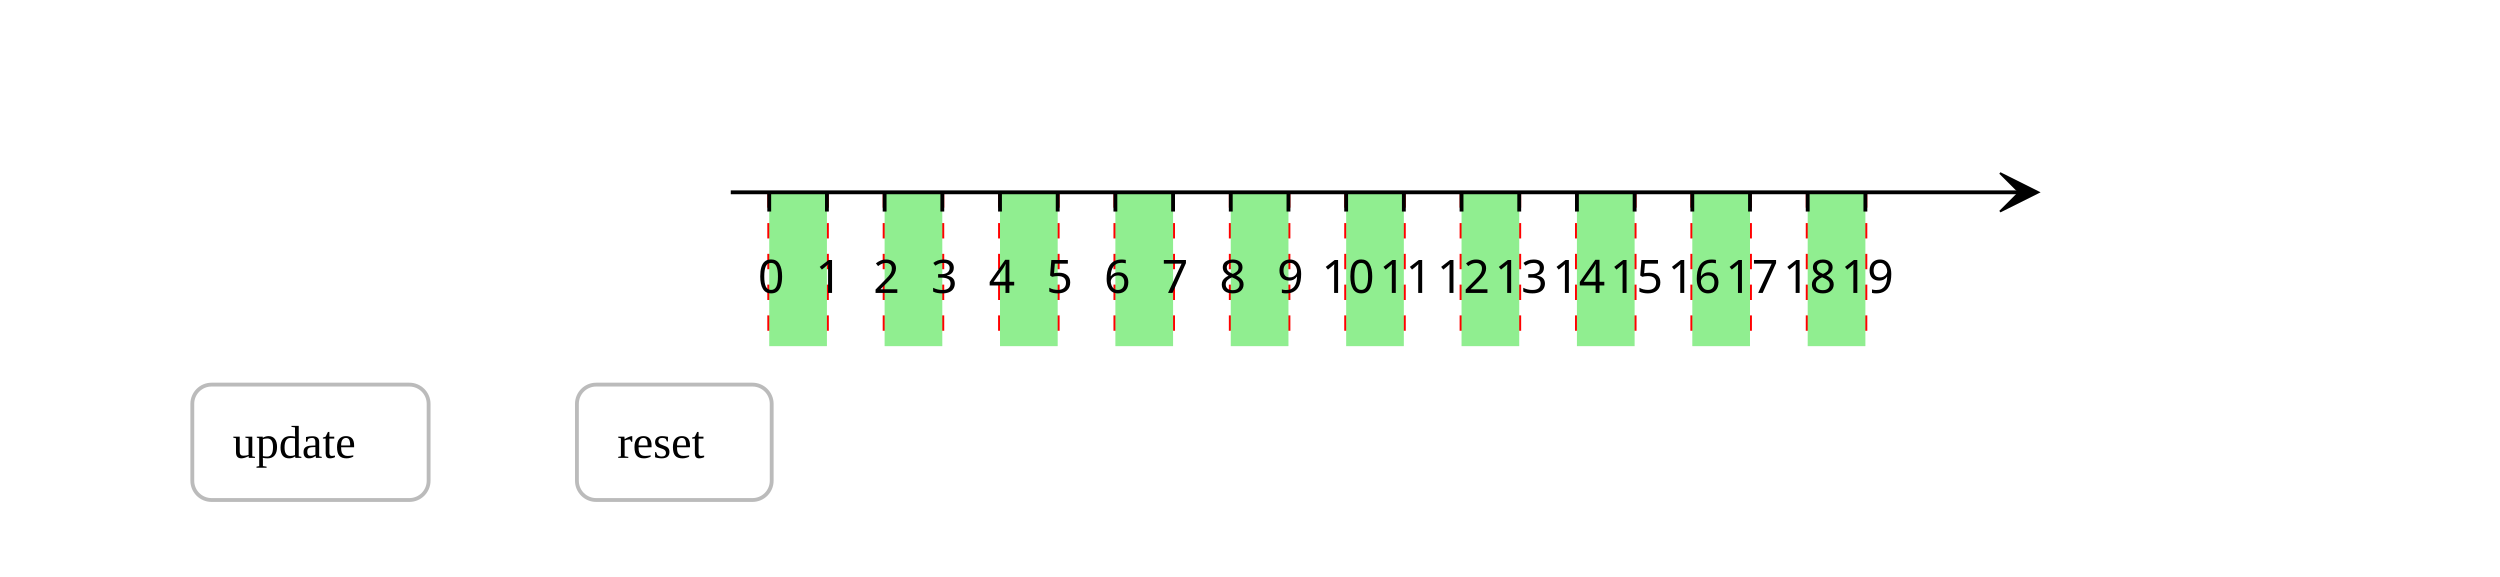
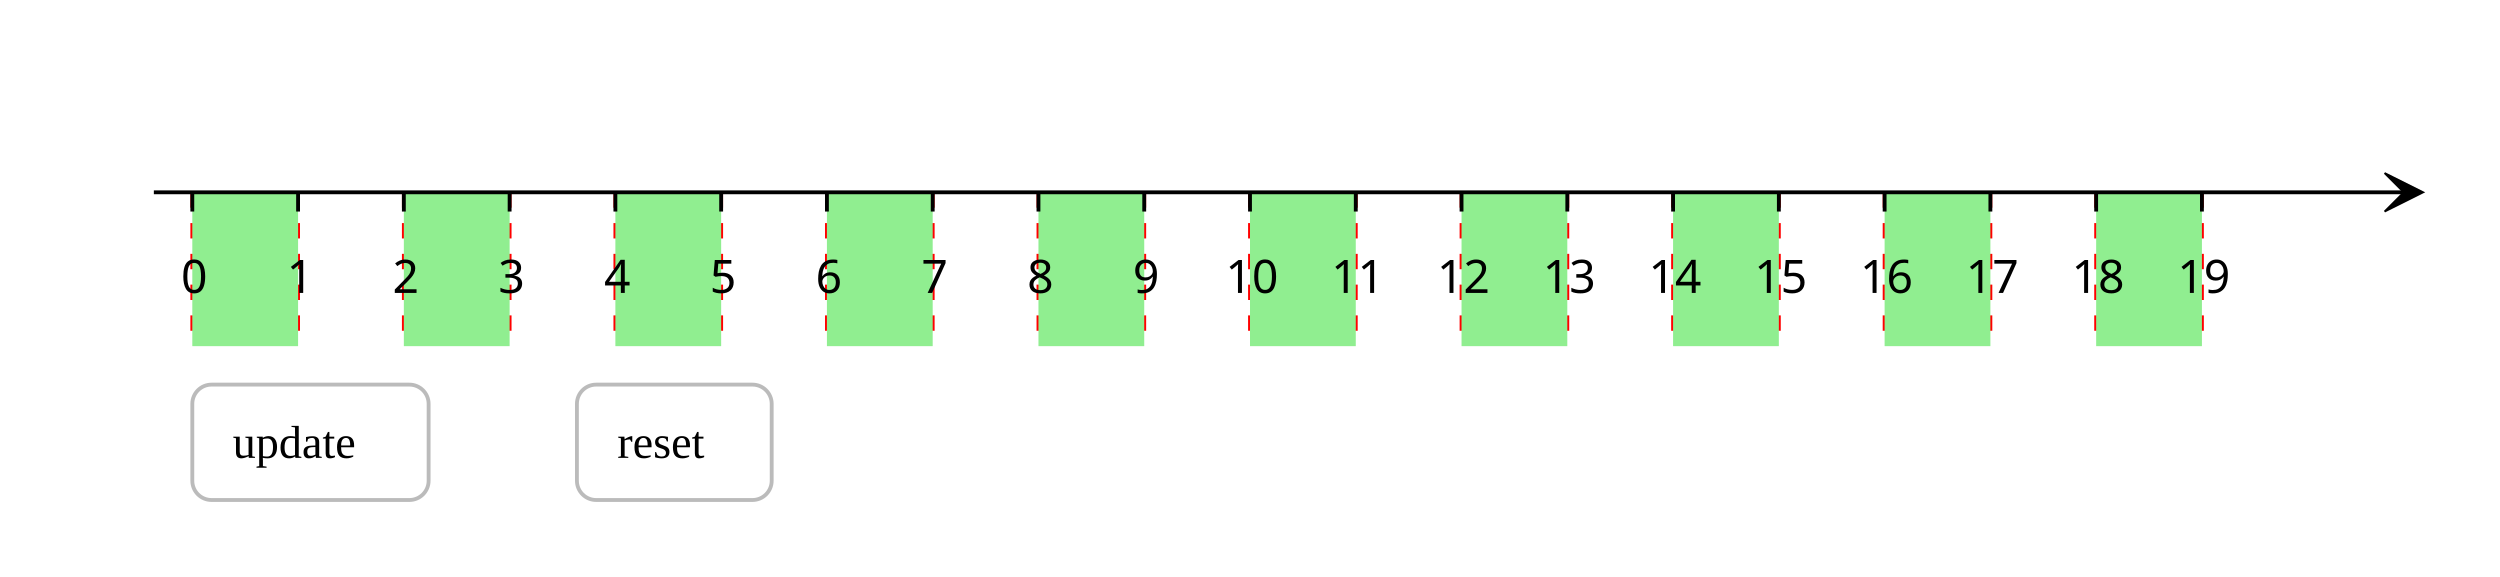
<svg xmlns="http://www.w3.org/2000/svg" width="650" height="150" color-interpolation-filters="sRGB" style="background: transparent;">
  <g>
    <g fill="none">
      <g fill="none">
        <g fill="none">
          <g fill="none" class="axis-grid-group">
            <g fill="none" class="axis-grid">
              <g fill="none" class="grid-line-group">
                <g>
-                   <path fill="none" stroke="rgba(255,0,0,1)" stroke-dasharray="4,4" stroke-width="1" d="m200 50 0 40" class="grid-line" />
+                   <path fill="none" stroke="rgba(255,0,0,1)" stroke-dasharray="4,4" stroke-width="1" d="m50 50 0 40" class="grid-line" />
+                 </g>
+                 <g>
+                   <path fill="none" stroke="rgba(255,0,0,1)" stroke-dasharray="4,4" stroke-width="1" d="m77.5 50 0 40" class="grid-line" />
+                 </g>
+                 <g>
+                   <path fill="none" stroke="rgba(255,0,0,1)" stroke-dasharray="4,4" stroke-width="1" d="m105 50 0 40" class="grid-line" />
+                 </g>
+                 <g>
+                   <path fill="none" stroke="rgba(255,0,0,1)" stroke-dasharray="4,4" stroke-width="1" d="m132.5 50 0 40" class="grid-line" />
+                 </g>
+                 <g>
+                   <path fill="none" stroke="rgba(255,0,0,1)" stroke-dasharray="4,4" stroke-width="1" d="m160 50 0 40" class="grid-line" />
+                 </g>
+                 <g>
+                   <path fill="none" stroke="rgba(255,0,0,1)" stroke-dasharray="4,4" stroke-width="1" d="m187.5 50 0 40" class="grid-line" />
                </g>
                <g>
                  <path fill="none" stroke="rgba(255,0,0,1)" stroke-dasharray="4,4" stroke-width="1" d="m215 50 0 40" class="grid-line" />
                </g>
                <g>
-                   <path fill="none" stroke="rgba(255,0,0,1)" stroke-dasharray="4,4" stroke-width="1" d="m230 50 0 40" class="grid-line" />
-                 </g>
-                 <g>
-                   <path fill="none" stroke="rgba(255,0,0,1)" stroke-dasharray="4,4" stroke-width="1" d="m245 50 0 40" class="grid-line" />
-                 </g>
-                 <g>
-                   <path fill="none" stroke="rgba(255,0,0,1)" stroke-dasharray="4,4" stroke-width="1" d="m260 50 0 40" class="grid-line" />
-                 </g>
-                 <g>
-                   <path fill="none" stroke="rgba(255,0,0,1)" stroke-dasharray="4,4" stroke-width="1" d="m275 50 0 40" class="grid-line" />
-                 </g>
-                 <g>
-                   <path fill="none" stroke="rgba(255,0,0,1)" stroke-dasharray="4,4" stroke-width="1" d="m290 50 0 40" class="grid-line" />
-                 </g>
-                 <g>
-                   <path fill="none" stroke="rgba(255,0,0,1)" stroke-dasharray="4,4" stroke-width="1" d="m305 50 0 40" class="grid-line" />
-                 </g>
-                 <g>
-                   <path fill="none" stroke="rgba(255,0,0,1)" stroke-dasharray="4,4" stroke-width="1" d="m320 50 0 40" class="grid-line" />
-                 </g>
-                 <g>
-                   <path fill="none" stroke="rgba(255,0,0,1)" stroke-dasharray="4,4" stroke-width="1" d="m335 50 0 40" class="grid-line" />
-                 </g>
-                 <g>
-                   <path fill="none" stroke="rgba(255,0,0,1)" stroke-dasharray="4,4" stroke-width="1" d="m350 50 0 40" class="grid-line" />
-                 </g>
-                 <g>
-                   <path fill="none" stroke="rgba(255,0,0,1)" stroke-dasharray="4,4" stroke-width="1" d="m365 50 0 40" class="grid-line" />
+                   <path fill="none" stroke="rgba(255,0,0,1)" stroke-dasharray="4,4" stroke-width="1" d="m242.5 50 0 40" class="grid-line" />
+                 </g>
+                 <g>
+                   <path fill="none" stroke="rgba(255,0,0,1)" stroke-dasharray="4,4" stroke-width="1" d="m270 50 0 40" class="grid-line" />
+                 </g>
+                 <g>
+                   <path fill="none" stroke="rgba(255,0,0,1)" stroke-dasharray="4,4" stroke-width="1" d="m297.5 50 0 40" class="grid-line" />
+                 </g>
+                 <g>
+                   <path fill="none" stroke="rgba(255,0,0,1)" stroke-dasharray="4,4" stroke-width="1" d="m325 50 0 40" class="grid-line" />
+                 </g>
+                 <g>
+                   <path fill="none" stroke="rgba(255,0,0,1)" stroke-dasharray="4,4" stroke-width="1" d="m352.5 50 0 40" class="grid-line" />
                </g>
                <g>
                  <path fill="none" stroke="rgba(255,0,0,1)" stroke-dasharray="4,4" stroke-width="1" d="m380 50 0 40" class="grid-line" />
                </g>
                <g>
-                   <path fill="none" stroke="rgba(255,0,0,1)" stroke-dasharray="4,4" stroke-width="1" d="m395 50 0 40" class="grid-line" />
-                 </g>
-                 <g>
-                   <path fill="none" stroke="rgba(255,0,0,1)" stroke-dasharray="4,4" stroke-width="1" d="m410 50 0 40" class="grid-line" />
-                 </g>
-                 <g>
-                   <path fill="none" stroke="rgba(255,0,0,1)" stroke-dasharray="4,4" stroke-width="1" d="m425 50 0 40" class="grid-line" />
-                 </g>
-                 <g>
-                   <path fill="none" stroke="rgba(255,0,0,1)" stroke-dasharray="4,4" stroke-width="1" d="m440 50 0 40" class="grid-line" />
-                 </g>
-                 <g>
-                   <path fill="none" stroke="rgba(255,0,0,1)" stroke-dasharray="4,4" stroke-width="1" d="m455 50 0 40" class="grid-line" />
-                 </g>
-                 <g>
-                   <path fill="none" stroke="rgba(255,0,0,1)" stroke-dasharray="4,4" stroke-width="1" d="m470 50 0 40" class="grid-line" />
-                 </g>
-                 <g>
-                   <path fill="none" stroke="rgba(255,0,0,1)" stroke-dasharray="4,4" stroke-width="1" d="m485 50 0 40" class="grid-line" />
+                   <path fill="none" stroke="rgba(255,0,0,1)" stroke-dasharray="4,4" stroke-width="1" d="m407.5 50 0 40" class="grid-line" />
+                 </g>
+                 <g>
+                   <path fill="none" stroke="rgba(255,0,0,1)" stroke-dasharray="4,4" stroke-width="1" d="m435 50 0 40" class="grid-line" />
+                 </g>
+                 <g>
+                   <path fill="none" stroke="rgba(255,0,0,1)" stroke-dasharray="4,4" stroke-width="1" d="m462.5 50 0 40" class="grid-line" />
+                 </g>
+                 <g>
+                   <path fill="none" stroke="rgba(255,0,0,1)" stroke-dasharray="4,4" stroke-width="1" d="m490 50 0 40" class="grid-line" />
+                 </g>
+                 <g>
+                   <path fill="none" stroke="rgba(255,0,0,1)" stroke-dasharray="4,4" stroke-width="1" d="m517.5 50 0 40" class="grid-line" />
+                 </g>
+                 <g>
+                   <path fill="none" stroke="rgba(255,0,0,1)" stroke-dasharray="4,4" stroke-width="1" d="m545 50 0 40" class="grid-line" />
+                 </g>
+                 <g>
+                   <path fill="none" stroke="rgba(255,0,0,1)" stroke-dasharray="4,4" stroke-width="1" d="m572.5 50 0 40" class="grid-line" />
                </g>
              </g>
              <g fill="none" class="grid-region-group">
                <g>
-                   <path fill="rgba(144,238,144,1)" d="m200 50 0 40 15 0 0-40-15 0" class="grid-region" />
-                 </g>
-                 <g>
-                   <path fill="rgba(0,0,0,0)" d="m215 50 0 40 15 0 0-40-15 0" class="grid-region" />
-                 </g>
-                 <g>
-                   <path fill="rgba(144,238,144,1)" d="m230 50 0 40 15 0 0-40-15 0" class="grid-region" />
-                 </g>
-                 <g>
-                   <path fill="rgba(0,0,0,0)" d="m245 50 0 40 15 0 0-40-15 0" class="grid-region" />
-                 </g>
-                 <g>
-                   <path fill="rgba(144,238,144,1)" d="m260 50 0 40 15 0 0-40-15 0" class="grid-region" />
-                 </g>
-                 <g>
-                   <path fill="rgba(0,0,0,0)" d="m275 50 0 40 15 0 0-40-15 0" class="grid-region" />
-                 </g>
-                 <g>
-                   <path fill="rgba(144,238,144,1)" d="m290 50 0 40 15 0 0-40-15 0" class="grid-region" />
-                 </g>
-                 <g>
-                   <path fill="rgba(0,0,0,0)" d="m305 50 0 40 15 0 0-40-15 0" class="grid-region" />
-                 </g>
-                 <g>
-                   <path fill="rgba(144,238,144,1)" d="m320 50 0 40 15 0 0-40-15 0" class="grid-region" />
-                 </g>
-                 <g>
-                   <path fill="rgba(0,0,0,0)" d="m335 50 0 40 15 0 0-40-15 0" class="grid-region" />
-                 </g>
-                 <g>
-                   <path fill="rgba(144,238,144,1)" d="m350 50 0 40 15 0 0-40-15 0" class="grid-region" />
-                 </g>
-                 <g>
-                   <path fill="rgba(0,0,0,0)" d="m365 50 0 40 15 0 0-40-15 0" class="grid-region" />
-                 </g>
-                 <g>
-                   <path fill="rgba(144,238,144,1)" d="m380 50 0 40 15 0 0-40-15 0" class="grid-region" />
-                 </g>
-                 <g>
-                   <path fill="rgba(0,0,0,0)" d="m395 50 0 40 15 0 0-40-15 0" class="grid-region" />
-                 </g>
-                 <g>
-                   <path fill="rgba(144,238,144,1)" d="m410 50 0 40 15 0 0-40-15 0" class="grid-region" />
-                 </g>
-                 <g>
-                   <path fill="rgba(0,0,0,0)" d="m425 50 0 40 15 0 0-40-15 0" class="grid-region" />
-                 </g>
-                 <g>
-                   <path fill="rgba(144,238,144,1)" d="m440 50 0 40 15 0 0-40-15 0" class="grid-region" />
-                 </g>
-                 <g>
-                   <path fill="rgba(0,0,0,0)" d="m455 50 0 40 15 0 0-40-15 0" class="grid-region" />
-                 </g>
-                 <g>
-                   <path fill="rgba(144,238,144,1)" d="m470 50 0 40 15 0 0-40-15 0" class="grid-region" />
+                   <path fill="rgba(144,238,144,1)" d="m50 50 0 40 27.5 0 0-40-27.5 0" class="grid-region" />
+                 </g>
+                 <g>
+                   <path fill="rgba(0,0,0,0)" d="m77.5 50 0 40 27.5 0 0-40-27.5 0" class="grid-region" />
+                 </g>
+                 <g>
+                   <path fill="rgba(144,238,144,1)" d="m105 50 0 40 27.5 0 0-40-27.5 0" class="grid-region" />
+                 </g>
+                 <g>
+                   <path fill="rgba(0,0,0,0)" d="m132.5 50 0 40 27.5 0 0-40-27.5 0" class="grid-region" />
+                 </g>
+                 <g>
+                   <path fill="rgba(144,238,144,1)" d="m160 50 0 40 27.5 0 0-40-27.5 0" class="grid-region" />
+                 </g>
+                 <g>
+                   <path fill="rgba(0,0,0,0)" d="m187.5 50 0 40 27.5 0 0-40-27.5 0" class="grid-region" />
+                 </g>
+                 <g>
+                   <path fill="rgba(144,238,144,1)" d="m215 50 0 40 27.5 0 0-40-27.5 0" class="grid-region" />
+                 </g>
+                 <g>
+                   <path fill="rgba(0,0,0,0)" d="m242.5 50 0 40 27.5 0 0-40-27.5 0" class="grid-region" />
+                 </g>
+                 <g>
+                   <path fill="rgba(144,238,144,1)" d="m270 50 0 40 27.5 0 0-40-27.5 0" class="grid-region" />
+                 </g>
+                 <g>
+                   <path fill="rgba(0,0,0,0)" d="m297.5 50 0 40 27.5 0 0-40-27.5 0" class="grid-region" />
+                 </g>
+                 <g>
+                   <path fill="rgba(144,238,144,1)" d="m325 50 0 40 27.5 0 0-40-27.5 0" class="grid-region" />
+                 </g>
+                 <g>
+                   <path fill="rgba(0,0,0,0)" d="m352.5 50 0 40 27.5 0 0-40-27.5 0" class="grid-region" />
+                 </g>
+                 <g>
+                   <path fill="rgba(144,238,144,1)" d="m380 50 0 40 27.5 0 0-40-27.5 0" class="grid-region" />
+                 </g>
+                 <g>
+                   <path fill="rgba(0,0,0,0)" d="m407.5 50 0 40 27.5 0 0-40-27.5 0" class="grid-region" />
+                 </g>
+                 <g>
+                   <path fill="rgba(144,238,144,1)" d="m435 50 0 40 27.5 0 0-40-27.5 0" class="grid-region" />
+                 </g>
+                 <g>
+                   <path fill="rgba(0,0,0,0)" d="m462.5 50 0 40 27.5 0 0-40-27.5 0" class="grid-region" />
+                 </g>
+                 <g>
+                   <path fill="rgba(144,238,144,1)" d="m490 50 0 40 27.5 0 0-40-27.5 0" class="grid-region" />
+                 </g>
+                 <g>
+                   <path fill="rgba(0,0,0,0)" d="m517.5 50 0 40 27.5 0 0-40-27.5 0" class="grid-region" />
+                 </g>
+                 <g>
+                   <path fill="rgba(144,238,144,1)" d="m545 50 0 40 27.5 0 0-40-27.5 0" class="grid-region" />
                </g>
              </g>
            </g>
          </g>
          <g fill="none" class="axis-main-group">
            <g fill="none" class="axis-line-group">
              <g>
-                 <line x1="190" x2="525" y1="50" y2="50" fill="none" stroke="rgba(0,0,0,1)" stroke-width="1" class="axis-line axis-line" />
-                 <g transform="matrix(-.5 0 0 -.5 525 50)">
+                 <line x1="40" x2="625" y1="50" y2="50" fill="none" stroke="rgba(0,0,0,1)" stroke-width="1" class="axis-line axis-line" />
+                 <g transform="matrix(-.5 0 0 -.5 625 50)">
                  <path fill="rgba(0,0,0,1)" stroke="rgba(0,0,0,1)" stroke-width="1" d="m10 10-20-10 20-10-10 10 10 10Z" />
                </g>
              </g>
            </g>
            <g fill="none" class="axis-tick-group">
-               <g fill="none" class="axis-tick" transform="matrix(1 0 0 1 200 50)">
+               <g fill="none" class="axis-tick" transform="matrix(1 0 0 1 50 50)">
+                 <g>
+                   <line x1="0" x2="0" y1="0" y2="5" fill="none" stroke="rgba(0,0,0,1)" stroke-width="1" class="axis-tick-item" />
+                 </g>
+               </g>
+               <g fill="none" class="axis-tick" transform="matrix(1 0 0 1 77.5 50)">
+                 <g>
+                   <line x1="0" x2="0" y1="0" y2="5" fill="none" stroke="rgba(0,0,0,1)" stroke-width="1" class="axis-tick-item" />
+                 </g>
+               </g>
+               <g fill="none" class="axis-tick" transform="matrix(1 0 0 1 105 50)">
+                 <g>
+                   <line x1="0" x2="0" y1="0" y2="5" fill="none" stroke="rgba(0,0,0,1)" stroke-width="1" class="axis-tick-item" />
+                 </g>
+               </g>
+               <g fill="none" class="axis-tick" transform="matrix(1 0 0 1 132.5 50)">
+                 <g>
+                   <line x1="0" x2="0" y1="0" y2="5" fill="none" stroke="rgba(0,0,0,1)" stroke-width="1" class="axis-tick-item" />
+                 </g>
+               </g>
+               <g fill="none" class="axis-tick" transform="matrix(1 0 0 1 160 50)">
+                 <g>
+                   <line x1="0" x2="0" y1="0" y2="5" fill="none" stroke="rgba(0,0,0,1)" stroke-width="1" class="axis-tick-item" />
+                 </g>
+               </g>
+               <g fill="none" class="axis-tick" transform="matrix(1 0 0 1 187.5 50)">
                <g>
                  <line x1="0" x2="0" y1="0" y2="5" fill="none" stroke="rgba(0,0,0,1)" stroke-width="1" class="axis-tick-item" />
                </g>
              </g>
              <g fill="none" class="axis-tick" transform="matrix(1 0 0 1 215 50)">
                <g>
                  <line x1="0" x2="0" y1="0" y2="5" fill="none" stroke="rgba(0,0,0,1)" stroke-width="1" class="axis-tick-item" />
                </g>
              </g>
-               <g fill="none" class="axis-tick" transform="matrix(1 0 0 1 230 50)">
-                 <g>
-                   <line x1="0" x2="0" y1="0" y2="5" fill="none" stroke="rgba(0,0,0,1)" stroke-width="1" class="axis-tick-item" />
-                 </g>
-               </g>
-               <g fill="none" class="axis-tick" transform="matrix(1 0 0 1 245 50)">
-                 <g>
-                   <line x1="0" x2="0" y1="0" y2="5" fill="none" stroke="rgba(0,0,0,1)" stroke-width="1" class="axis-tick-item" />
-                 </g>
-               </g>
-               <g fill="none" class="axis-tick" transform="matrix(1 0 0 1 260 50)">
-                 <g>
-                   <line x1="0" x2="0" y1="0" y2="5" fill="none" stroke="rgba(0,0,0,1)" stroke-width="1" class="axis-tick-item" />
-                 </g>
-               </g>
-               <g fill="none" class="axis-tick" transform="matrix(1 0 0 1 275 50)">
-                 <g>
-                   <line x1="0" x2="0" y1="0" y2="5" fill="none" stroke="rgba(0,0,0,1)" stroke-width="1" class="axis-tick-item" />
-                 </g>
-               </g>
-               <g fill="none" class="axis-tick" transform="matrix(1 0 0 1 290 50)">
-                 <g>
-                   <line x1="0" x2="0" y1="0" y2="5" fill="none" stroke="rgba(0,0,0,1)" stroke-width="1" class="axis-tick-item" />
-                 </g>
-               </g>
-               <g fill="none" class="axis-tick" transform="matrix(1 0 0 1 305 50)">
-                 <g>
-                   <line x1="0" x2="0" y1="0" y2="5" fill="none" stroke="rgba(0,0,0,1)" stroke-width="1" class="axis-tick-item" />
-                 </g>
-               </g>
-               <g fill="none" class="axis-tick" transform="matrix(1 0 0 1 320 50)">
-                 <g>
-                   <line x1="0" x2="0" y1="0" y2="5" fill="none" stroke="rgba(0,0,0,1)" stroke-width="1" class="axis-tick-item" />
-                 </g>
-               </g>
-               <g fill="none" class="axis-tick" transform="matrix(1 0 0 1 335 50)">
-                 <g>
-                   <line x1="0" x2="0" y1="0" y2="5" fill="none" stroke="rgba(0,0,0,1)" stroke-width="1" class="axis-tick-item" />
-                 </g>
-               </g>
-               <g fill="none" class="axis-tick" transform="matrix(1 0 0 1 350 50)">
-                 <g>
-                   <line x1="0" x2="0" y1="0" y2="5" fill="none" stroke="rgba(0,0,0,1)" stroke-width="1" class="axis-tick-item" />
-                 </g>
-               </g>
-               <g fill="none" class="axis-tick" transform="matrix(1 0 0 1 365 50)">
+               <g fill="none" class="axis-tick" transform="matrix(1 0 0 1 242.5 50)">
+                 <g>
+                   <line x1="0" x2="0" y1="0" y2="5" fill="none" stroke="rgba(0,0,0,1)" stroke-width="1" class="axis-tick-item" />
+                 </g>
+               </g>
+               <g fill="none" class="axis-tick" transform="matrix(1 0 0 1 270 50)">
+                 <g>
+                   <line x1="0" x2="0" y1="0" y2="5" fill="none" stroke="rgba(0,0,0,1)" stroke-width="1" class="axis-tick-item" />
+                 </g>
+               </g>
+               <g fill="none" class="axis-tick" transform="matrix(1 0 0 1 297.5 50)">
+                 <g>
+                   <line x1="0" x2="0" y1="0" y2="5" fill="none" stroke="rgba(0,0,0,1)" stroke-width="1" class="axis-tick-item" />
+                 </g>
+               </g>
+               <g fill="none" class="axis-tick" transform="matrix(1 0 0 1 325 50)">
+                 <g>
+                   <line x1="0" x2="0" y1="0" y2="5" fill="none" stroke="rgba(0,0,0,1)" stroke-width="1" class="axis-tick-item" />
+                 </g>
+               </g>
+               <g fill="none" class="axis-tick" transform="matrix(1 0 0 1 352.5 50)">
                <g>
                  <line x1="0" x2="0" y1="0" y2="5" fill="none" stroke="rgba(0,0,0,1)" stroke-width="1" class="axis-tick-item" />
                </g>
              </g>
              <g fill="none" class="axis-tick" transform="matrix(1 0 0 1 380 50)">
                <g>
                  <line x1="0" x2="0" y1="0" y2="5" fill="none" stroke="rgba(0,0,0,1)" stroke-width="1" class="axis-tick-item" />
                </g>
              </g>
-               <g fill="none" class="axis-tick" transform="matrix(1 0 0 1 395 50)">
-                 <g>
-                   <line x1="0" x2="0" y1="0" y2="5" fill="none" stroke="rgba(0,0,0,1)" stroke-width="1" class="axis-tick-item" />
-                 </g>
-               </g>
-               <g fill="none" class="axis-tick" transform="matrix(1 0 0 1 410 50)">
-                 <g>
-                   <line x1="0" x2="0" y1="0" y2="5" fill="none" stroke="rgba(0,0,0,1)" stroke-width="1" class="axis-tick-item" />
-                 </g>
-               </g>
-               <g fill="none" class="axis-tick" transform="matrix(1 0 0 1 425 50)">
-                 <g>
-                   <line x1="0" x2="0" y1="0" y2="5" fill="none" stroke="rgba(0,0,0,1)" stroke-width="1" class="axis-tick-item" />
-                 </g>
-               </g>
-               <g fill="none" class="axis-tick" transform="matrix(1 0 0 1 440 50)">
-                 <g>
-                   <line x1="0" x2="0" y1="0" y2="5" fill="none" stroke="rgba(0,0,0,1)" stroke-width="1" class="axis-tick-item" />
-                 </g>
-               </g>
-               <g fill="none" class="axis-tick" transform="matrix(1 0 0 1 455 50)">
-                 <g>
-                   <line x1="0" x2="0" y1="0" y2="5" fill="none" stroke="rgba(0,0,0,1)" stroke-width="1" class="axis-tick-item" />
-                 </g>
-               </g>
-               <g fill="none" class="axis-tick" transform="matrix(1 0 0 1 470 50)">
-                 <g>
-                   <line x1="0" x2="0" y1="0" y2="5" fill="none" stroke="rgba(0,0,0,1)" stroke-width="1" class="axis-tick-item" />
-                 </g>
-               </g>
-               <g fill="none" class="axis-tick" transform="matrix(1 0 0 1 485 50)">
+               <g fill="none" class="axis-tick" transform="matrix(1 0 0 1 407.5 50)">
+                 <g>
+                   <line x1="0" x2="0" y1="0" y2="5" fill="none" stroke="rgba(0,0,0,1)" stroke-width="1" class="axis-tick-item" />
+                 </g>
+               </g>
+               <g fill="none" class="axis-tick" transform="matrix(1 0 0 1 435 50)">
+                 <g>
+                   <line x1="0" x2="0" y1="0" y2="5" fill="none" stroke="rgba(0,0,0,1)" stroke-width="1" class="axis-tick-item" />
+                 </g>
+               </g>
+               <g fill="none" class="axis-tick" transform="matrix(1 0 0 1 462.5 50)">
+                 <g>
+                   <line x1="0" x2="0" y1="0" y2="5" fill="none" stroke="rgba(0,0,0,1)" stroke-width="1" class="axis-tick-item" />
+                 </g>
+               </g>
+               <g fill="none" class="axis-tick" transform="matrix(1 0 0 1 490 50)">
+                 <g>
+                   <line x1="0" x2="0" y1="0" y2="5" fill="none" stroke="rgba(0,0,0,1)" stroke-width="1" class="axis-tick-item" />
+                 </g>
+               </g>
+               <g fill="none" class="axis-tick" transform="matrix(1 0 0 1 517.5 50)">
+                 <g>
+                   <line x1="0" x2="0" y1="0" y2="5" fill="none" stroke="rgba(0,0,0,1)" stroke-width="1" class="axis-tick-item" />
+                 </g>
+               </g>
+               <g fill="none" class="axis-tick" transform="matrix(1 0 0 1 545 50)">
+                 <g>
+                   <line x1="0" x2="0" y1="0" y2="5" fill="none" stroke="rgba(0,0,0,1)" stroke-width="1" class="axis-tick-item" />
+                 </g>
+               </g>
+               <g fill="none" class="axis-tick" transform="matrix(1 0 0 1 572.5 50)">
                <g>
                  <line x1="0" x2="0" y1="0" y2="5" fill="none" stroke="rgba(0,0,0,1)" stroke-width="1" class="axis-tick-item" />
                </g>
              </g>
            </g>
            <g fill="none" class="axis-label-group">
-               <g fill="none" class="axis-label" transform="matrix(1 0 0 1 200 60)">
+               <g fill="none" class="axis-label" transform="matrix(1 0 0 1 50 60)">
                <g>
                  <text fill="rgba(0,0,0,1)" stroke-width="1" class="axis-label-item" dominant-baseline="central" dx=".5" dy="11.5" font-family="sans-serif" font-size="12" font-style="normal" font-variant="normal" font-weight="normal" paint-order="stroke" style="transform:translate(0px, 0px);" text-anchor="middle">0</text>
                </g>
              </g>
+               <g fill="none" class="axis-label" transform="matrix(1 0 0 1 77.5 60)">
+                 <g>
+                   <text fill="rgba(0,0,0,1)" stroke-width="1" class="axis-label-item" dominant-baseline="central" dx=".5" dy="11.5" font-family="sans-serif" font-size="12" font-style="normal" font-variant="normal" font-weight="normal" paint-order="stroke" style="transform:translate(0px, 0px);" text-anchor="middle">1</text>
+                 </g>
+               </g>
+               <g fill="none" class="axis-label" transform="matrix(1 0 0 1 105 60)">
+                 <g>
+                   <text fill="rgba(0,0,0,1)" stroke-width="1" class="axis-label-item" dominant-baseline="central" dx=".5" dy="11.5" font-family="sans-serif" font-size="12" font-style="normal" font-variant="normal" font-weight="normal" paint-order="stroke" style="transform:translate(0px, 0px);" text-anchor="middle">2</text>
+                 </g>
+               </g>
+               <g fill="none" class="axis-label" transform="matrix(1 0 0 1 132.5 60)">
+                 <g>
+                   <text fill="rgba(0,0,0,1)" stroke-width="1" class="axis-label-item" dominant-baseline="central" dx=".5" dy="11.5" font-family="sans-serif" font-size="12" font-style="normal" font-variant="normal" font-weight="normal" paint-order="stroke" style="transform:translate(0px, 0px);" text-anchor="middle">3</text>
+                 </g>
+               </g>
+               <g fill="none" class="axis-label" transform="matrix(1 0 0 1 160 60)">
+                 <g>
+                   <text fill="rgba(0,0,0,1)" stroke-width="1" class="axis-label-item" dominant-baseline="central" dx=".5" dy="11.5" font-family="sans-serif" font-size="12" font-style="normal" font-variant="normal" font-weight="normal" paint-order="stroke" style="transform:translate(0px, 0px);" text-anchor="middle">4</text>
+                 </g>
+               </g>
+               <g fill="none" class="axis-label" transform="matrix(1 0 0 1 187.5 60)">
+                 <g>
+                   <text fill="rgba(0,0,0,1)" stroke-width="1" class="axis-label-item" dominant-baseline="central" dx=".5" dy="11.5" font-family="sans-serif" font-size="12" font-style="normal" font-variant="normal" font-weight="normal" paint-order="stroke" style="transform:translate(0px, 0px);" text-anchor="middle">5</text>
+                 </g>
+               </g>
              <g fill="none" class="axis-label" transform="matrix(1 0 0 1 215 60)">
                <g>
-                   <text fill="rgba(0,0,0,1)" stroke-width="1" class="axis-label-item" dominant-baseline="central" dx=".5" dy="11.5" font-family="sans-serif" font-size="12" font-style="normal" font-variant="normal" font-weight="normal" paint-order="stroke" style="transform:translate(0px, 0px);" text-anchor="middle">1</text>
-                 </g>
-               </g>
-               <g fill="none" class="axis-label" transform="matrix(1 0 0 1 230 60)">
-                 <g>
-                   <text fill="rgba(0,0,0,1)" stroke-width="1" class="axis-label-item" dominant-baseline="central" dx=".5" dy="11.5" font-family="sans-serif" font-size="12" font-style="normal" font-variant="normal" font-weight="normal" paint-order="stroke" style="transform:translate(0px, 0px);" text-anchor="middle">2</text>
-                 </g>
-               </g>
-               <g fill="none" class="axis-label" transform="matrix(1 0 0 1 245 60)">
-                 <g>
-                   <text fill="rgba(0,0,0,1)" stroke-width="1" class="axis-label-item" dominant-baseline="central" dx=".5" dy="11.5" font-family="sans-serif" font-size="12" font-style="normal" font-variant="normal" font-weight="normal" paint-order="stroke" style="transform:translate(0px, 0px);" text-anchor="middle">3</text>
-                 </g>
-               </g>
-               <g fill="none" class="axis-label" transform="matrix(1 0 0 1 260 60)">
-                 <g>
-                   <text fill="rgba(0,0,0,1)" stroke-width="1" class="axis-label-item" dominant-baseline="central" dx=".5" dy="11.5" font-family="sans-serif" font-size="12" font-style="normal" font-variant="normal" font-weight="normal" paint-order="stroke" style="transform:translate(0px, 0px);" text-anchor="middle">4</text>
-                 </g>
-               </g>
-               <g fill="none" class="axis-label" transform="matrix(1 0 0 1 275 60)">
-                 <g>
-                   <text fill="rgba(0,0,0,1)" stroke-width="1" class="axis-label-item" dominant-baseline="central" dx=".5" dy="11.5" font-family="sans-serif" font-size="12" font-style="normal" font-variant="normal" font-weight="normal" paint-order="stroke" style="transform:translate(0px, 0px);" text-anchor="middle">5</text>
-                 </g>
-               </g>
-               <g fill="none" class="axis-label" transform="matrix(1 0 0 1 290 60)">
-                 <g>
                  <text fill="rgba(0,0,0,1)" stroke-width="1" class="axis-label-item" dominant-baseline="central" dx=".5" dy="11.5" font-family="sans-serif" font-size="12" font-style="normal" font-variant="normal" font-weight="normal" paint-order="stroke" style="transform:translate(0px, 0px);" text-anchor="middle">6</text>
                </g>
              </g>
-               <g fill="none" class="axis-label" transform="matrix(1 0 0 1 305 60)">
+               <g fill="none" class="axis-label" transform="matrix(1 0 0 1 242.5 60)">
                <g>
                  <text fill="rgba(0,0,0,1)" stroke-width="1" class="axis-label-item" dominant-baseline="central" dx=".5" dy="11.5" font-family="sans-serif" font-size="12" font-style="normal" font-variant="normal" font-weight="normal" paint-order="stroke" style="transform:translate(0px, 0px);" text-anchor="middle">7</text>
                </g>
              </g>
-               <g fill="none" class="axis-label" transform="matrix(1 0 0 1 320 60)">
+               <g fill="none" class="axis-label" transform="matrix(1 0 0 1 270 60)">
                <g>
                  <text fill="rgba(0,0,0,1)" stroke-width="1" class="axis-label-item" dominant-baseline="central" dx=".5" dy="11.5" font-family="sans-serif" font-size="12" font-style="normal" font-variant="normal" font-weight="normal" paint-order="stroke" style="transform:translate(0px, 0px);" text-anchor="middle">8</text>
                </g>
              </g>
-               <g fill="none" class="axis-label" transform="matrix(1 0 0 1 335 60)">
+               <g fill="none" class="axis-label" transform="matrix(1 0 0 1 297.5 60)">
                <g>
                  <text fill="rgba(0,0,0,1)" stroke-width="1" class="axis-label-item" dominant-baseline="central" dx=".5" dy="11.5" font-family="sans-serif" font-size="12" font-style="normal" font-variant="normal" font-weight="normal" paint-order="stroke" style="transform:translate(0px, 0px);" text-anchor="middle">9</text>
                </g>
              </g>
-               <g fill="none" class="axis-label" transform="matrix(1 0 0 1 350 60)">
+               <g fill="none" class="axis-label" transform="matrix(1 0 0 1 325 60)">
                <g>
                  <text fill="rgba(0,0,0,1)" stroke-width="1" class="axis-label-item" dominant-baseline="central" dx=".5" dy="11.5" font-family="sans-serif" font-size="12" font-style="normal" font-variant="normal" font-weight="normal" paint-order="stroke" style="transform:translate(0px, 0px);" text-anchor="middle">10</text>
                </g>
              </g>
-               <g fill="none" class="axis-label" transform="matrix(1 0 0 1 365 60)">
+               <g fill="none" class="axis-label" transform="matrix(1 0 0 1 352.5 60)">
                <g>
                  <text fill="rgba(0,0,0,1)" stroke-width="1" class="axis-label-item" dominant-baseline="central" dx=".5" dy="11.5" font-family="sans-serif" font-size="12" font-style="normal" font-variant="normal" font-weight="normal" paint-order="stroke" style="transform:translate(0px, 0px);" text-anchor="middle">11</text>
                </g>
              </g>
              <g fill="none" class="axis-label" transform="matrix(1 0 0 1 380 60)">
                <g>
                  <text fill="rgba(0,0,0,1)" stroke-width="1" class="axis-label-item" dominant-baseline="central" dx=".5" dy="11.5" font-family="sans-serif" font-size="12" font-style="normal" font-variant="normal" font-weight="normal" paint-order="stroke" style="transform:translate(0px, 0px);" text-anchor="middle">12</text>
                </g>
              </g>
-               <g fill="none" class="axis-label" transform="matrix(1 0 0 1 395 60)">
+               <g fill="none" class="axis-label" transform="matrix(1 0 0 1 407.5 60)">
                <g>
                  <text fill="rgba(0,0,0,1)" stroke-width="1" class="axis-label-item" dominant-baseline="central" dx=".5" dy="11.5" font-family="sans-serif" font-size="12" font-style="normal" font-variant="normal" font-weight="normal" paint-order="stroke" style="transform:translate(0px, 0px);" text-anchor="middle">13</text>
                </g>
              </g>
-               <g fill="none" class="axis-label" transform="matrix(1 0 0 1 410 60)">
+               <g fill="none" class="axis-label" transform="matrix(1 0 0 1 435 60)">
                <g>
                  <text fill="rgba(0,0,0,1)" stroke-width="1" class="axis-label-item" dominant-baseline="central" dx=".5" dy="11.5" font-family="sans-serif" font-size="12" font-style="normal" font-variant="normal" font-weight="normal" paint-order="stroke" style="transform:translate(0px, 0px);" text-anchor="middle">14</text>
                </g>
              </g>
-               <g fill="none" class="axis-label" transform="matrix(1 0 0 1 425 60)">
+               <g fill="none" class="axis-label" transform="matrix(1 0 0 1 462.5 60)">
                <g>
                  <text fill="rgba(0,0,0,1)" stroke-width="1" class="axis-label-item" dominant-baseline="central" dx=".5" dy="11.5" font-family="sans-serif" font-size="12" font-style="normal" font-variant="normal" font-weight="normal" paint-order="stroke" style="transform:translate(0px, 0px);" text-anchor="middle">15</text>
                </g>
              </g>
-               <g fill="none" class="axis-label" transform="matrix(1 0 0 1 440 60)">
+               <g fill="none" class="axis-label" transform="matrix(1 0 0 1 490 60)">
                <g>
                  <text fill="rgba(0,0,0,1)" stroke-width="1" class="axis-label-item" dominant-baseline="central" dx=".5" dy="11.5" font-family="sans-serif" font-size="12" font-style="normal" font-variant="normal" font-weight="normal" paint-order="stroke" style="transform:translate(0px, 0px);" text-anchor="middle">16</text>
                </g>
              </g>
-               <g fill="none" class="axis-label" transform="matrix(1 0 0 1 455 60)">
+               <g fill="none" class="axis-label" transform="matrix(1 0 0 1 517.5 60)">
                <g>
                  <text fill="rgba(0,0,0,1)" stroke-width="1" class="axis-label-item" dominant-baseline="central" dx=".5" dy="11.5" font-family="sans-serif" font-size="12" font-style="normal" font-variant="normal" font-weight="normal" paint-order="stroke" style="transform:translate(0px, 0px);" text-anchor="middle">17</text>
                </g>
              </g>
-               <g fill="none" class="axis-label" transform="matrix(1 0 0 1 470 60)">
+               <g fill="none" class="axis-label" transform="matrix(1 0 0 1 545 60)">
                <g>
                  <text fill="rgba(0,0,0,1)" stroke-width="1" class="axis-label-item" dominant-baseline="central" dx=".5" dy="11.5" font-family="sans-serif" font-size="12" font-style="normal" font-variant="normal" font-weight="normal" paint-order="stroke" style="transform:translate(0px, 0px);" text-anchor="middle">18</text>
                </g>
              </g>
-               <g fill="none" class="axis-label" transform="matrix(1 0 0 1 485 60)">
+               <g fill="none" class="axis-label" transform="matrix(1 0 0 1 572.5 60)">
                <g>
                  <text fill="rgba(0,0,0,1)" stroke-width="1" class="axis-label-item" dominant-baseline="central" dx=".5" dy="11.5" font-family="sans-serif" font-size="12" font-style="normal" font-variant="normal" font-weight="normal" paint-order="stroke" style="transform:translate(0px, 0px);" text-anchor="middle">19</text>
                </g>
              </g>
            </g>
          </g>
          <g fill="none" class="axis-title-group" />
        </g>
        <g fill="none">
          <g>
            <path width="61.44" height="30" x="50" y="100" fill="rgba(0,0,0,0)" stroke="rgba(187,187,187,1)" stroke-width="1" d="m55 100 51.44 0a5 5 0 0 1 5 5l0 20a5 5 0 0 1-5 5l-51.44 0a5 5 0 0 1-5-5l0-20a5 5 0 0 1 5-5z" class=".background" />
          </g>
          <g fill="none" class="marker" />
          <g>
            <text x="60" y="115" fill="rgba(0,0,0,1)" class="text" dominant-baseline="central" dx=".5" dy="0" font-size="12" paint-order="stroke" style="transform:translate(0px, 0px);" text-anchor="left">update</text>
          </g>
        </g>
        <g fill="none">
          <g>
            <path width="50.64" height="30" x="150" y="100" fill="rgba(0,0,0,0)" stroke="rgba(187,187,187,1)" stroke-width="1" d="m155 100 40.64 0a5 5 0 0 1 5 5l0 20a5 5 0 0 1-5 5l-40.64 0a5 5 0 0 1-5-5l0-20a5 5 0 0 1 5-5z" class=".background" />
          </g>
          <g fill="none" class="marker" />
          <g>
            <text x="160" y="115" fill="rgba(0,0,0,1)" class="text" dominant-baseline="central" dx=".5" dy="0" font-size="12" paint-order="stroke" style="transform:translate(0px, 0px);" text-anchor="left">reset</text>
          </g>
        </g>
      </g>
    </g>
  </g>
</svg>
